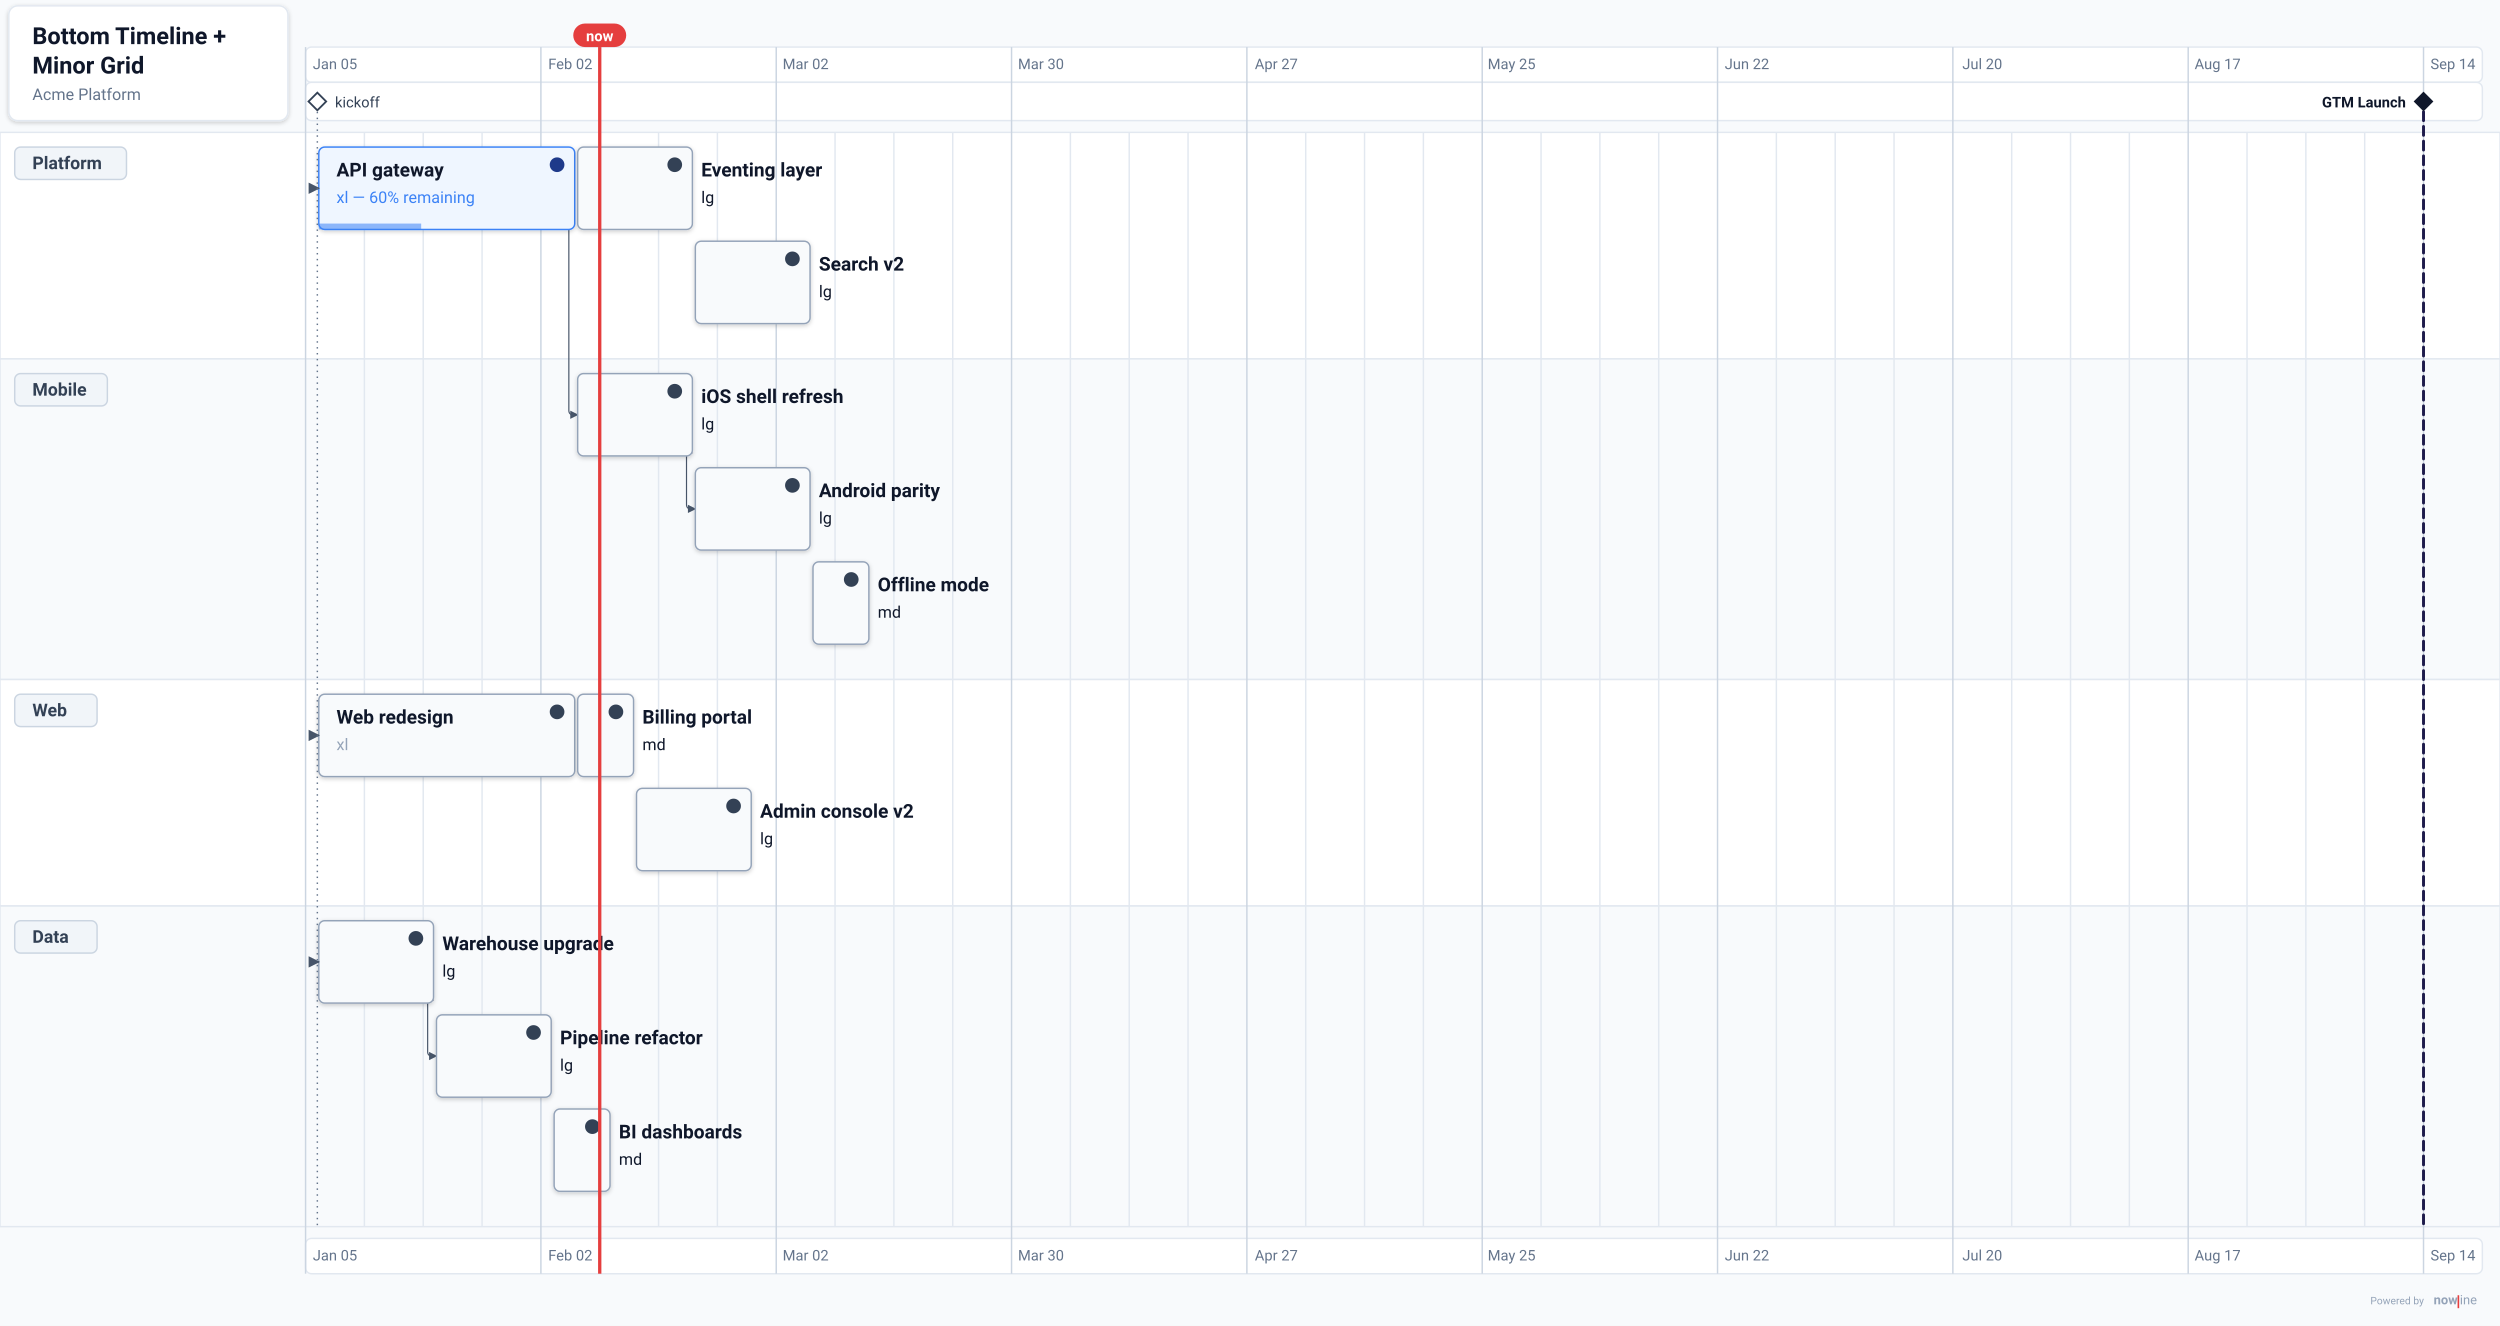
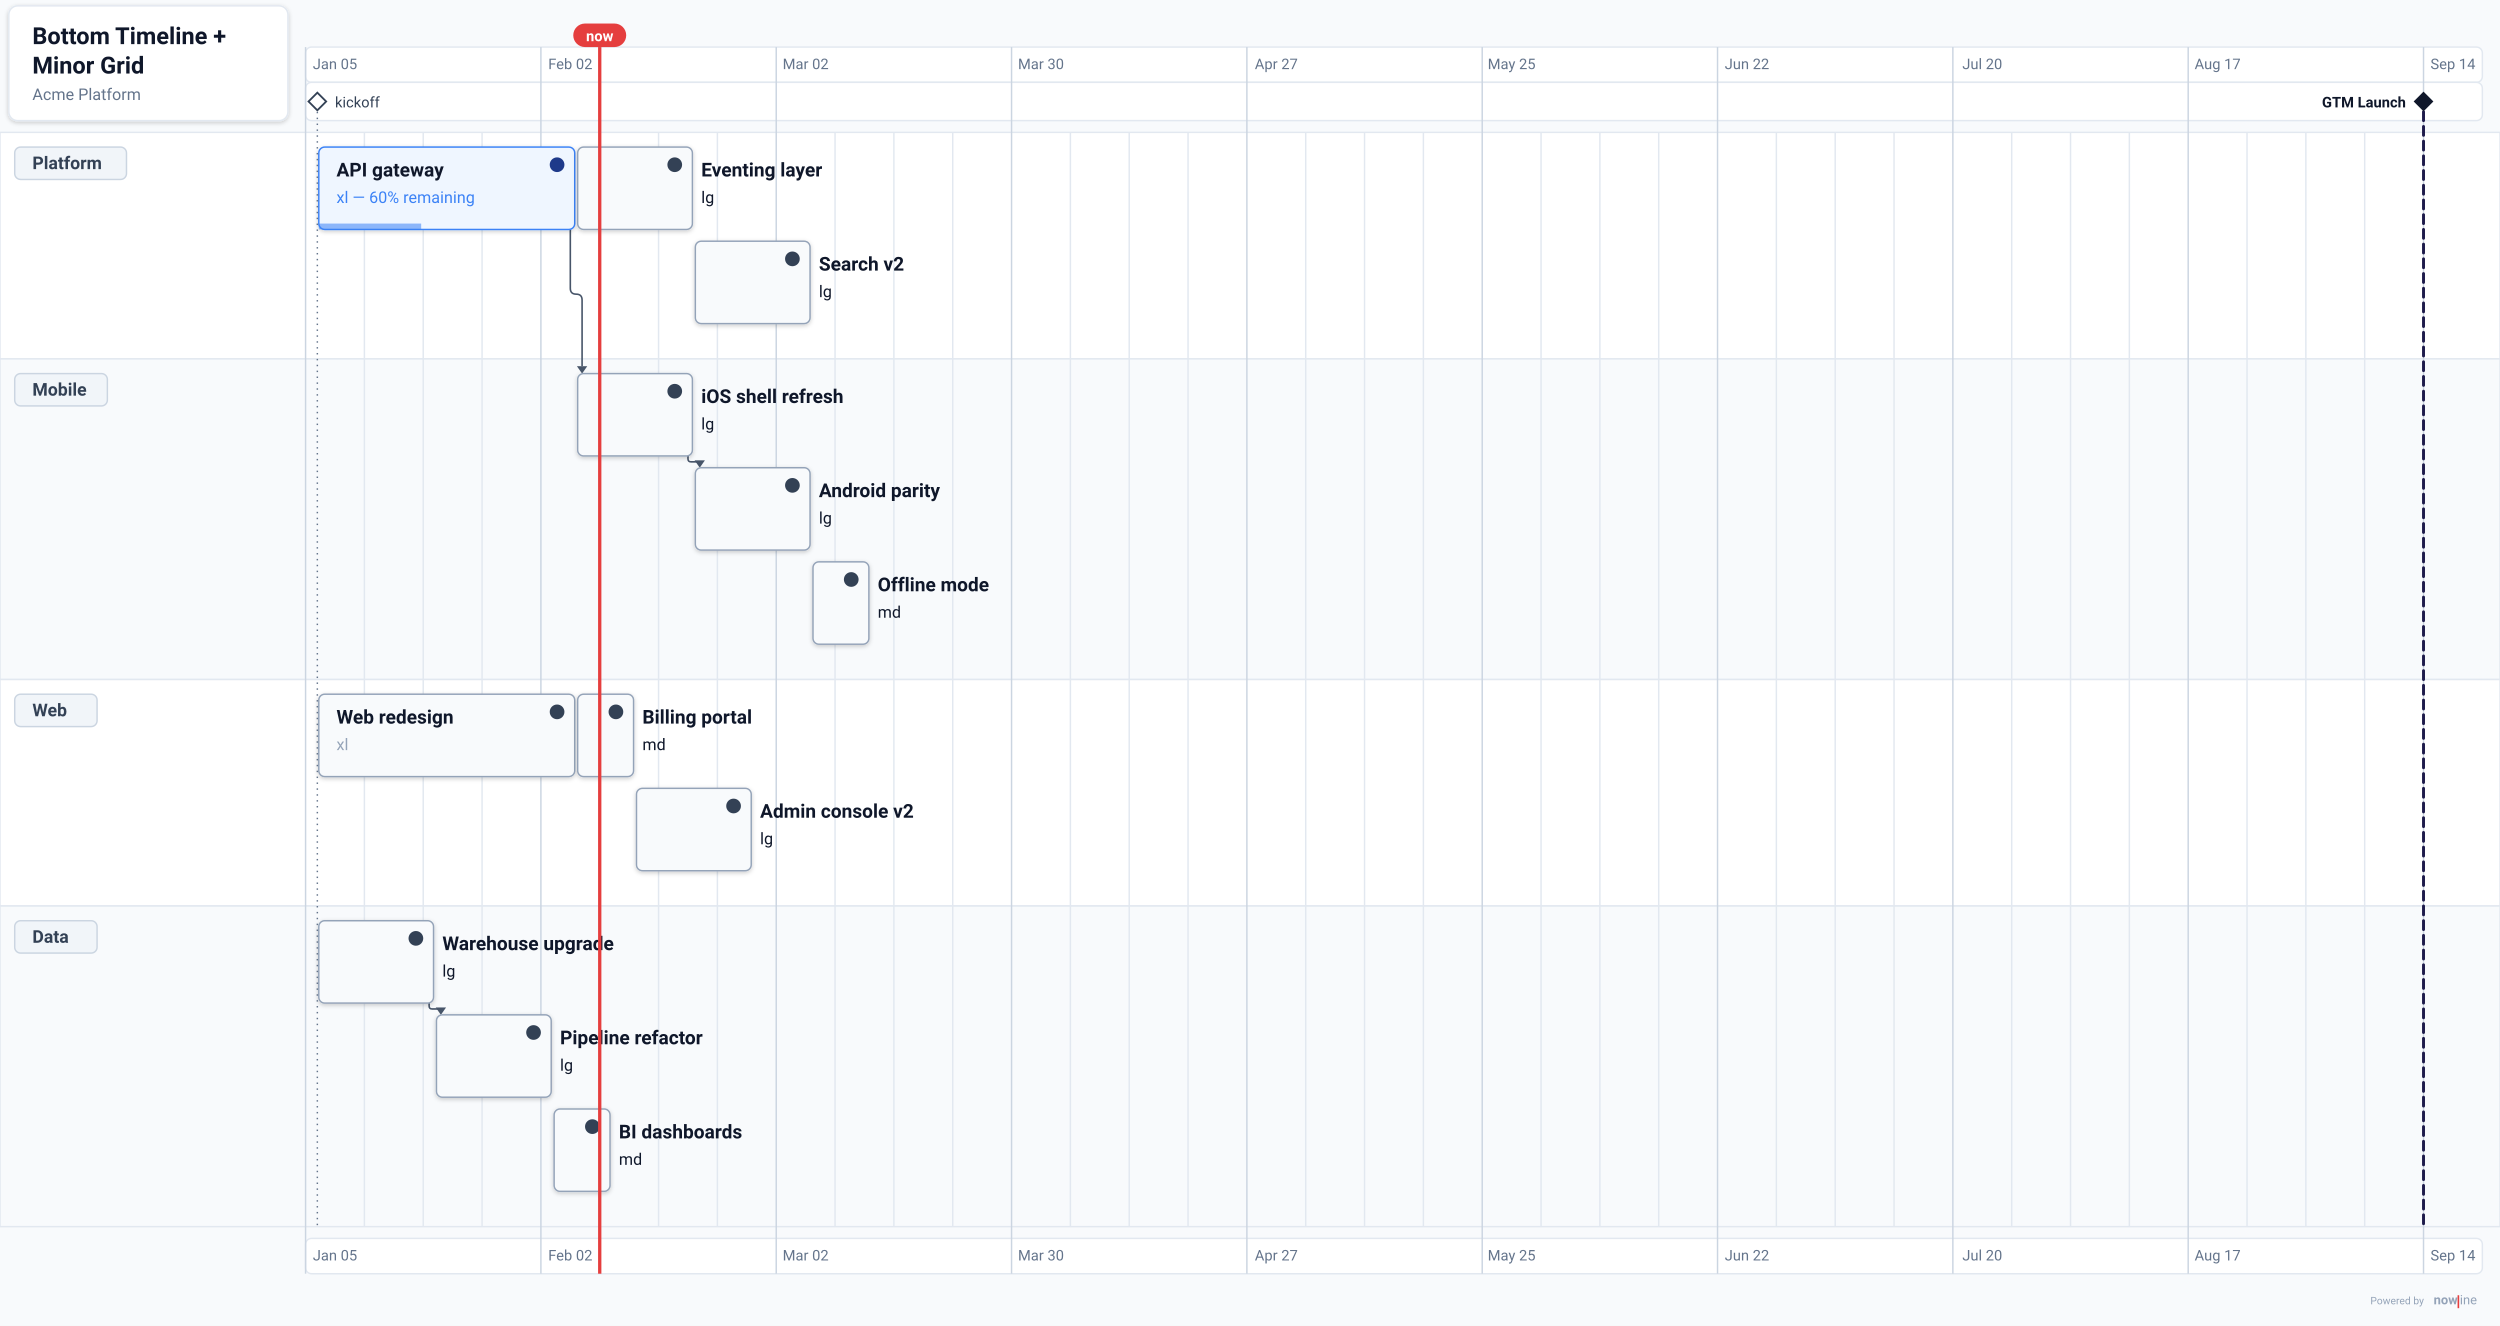
<svg xmlns="http://www.w3.org/2000/svg" data-generator="nowline" data-theme="light" height="901.44" viewBox="0 0 1699.76 901.44" width="1699.76">
  <defs>
    <filter height="200%" id="nl-0-root-shadow-subtle" width="200%" x="-50%" y="-50%">
      <feGaussianBlur in="SourceAlpha" stdDeviation="1.5" />
      <feOffset dx="0" dy="1" result="offsetblur" />
      <feComponentTransfer>
        <feFuncA type="linear" slope="0.2" />
      </feComponentTransfer>
      <feMerge>
        <feMergeNode />
        <feMergeNode in="SourceGraphic" />
      </feMerge>
    </filter>
    <filter height="200%" id="nl-0-root-shadow-soft" width="200%" x="-50%" y="-50%">
      <feGaussianBlur in="SourceAlpha" stdDeviation="5" />
      <feOffset dx="0" dy="3" result="offsetblur" />
      <feComponentTransfer>
        <feFuncA type="linear" slope="0.3" />
      </feComponentTransfer>
      <feMerge>
        <feMergeNode />
        <feMergeNode in="SourceGraphic" />
      </feMerge>
    </filter>
    <filter height="200%" id="nl-0-root-shadow-hard" width="200%" x="-50%" y="-50%">
      <feGaussianBlur in="SourceAlpha" stdDeviation="0" />
      <feOffset dx="2" dy="2" result="offsetblur" />
      <feComponentTransfer>
        <feFuncA type="linear" slope="0.45" />
      </feComponentTransfer>
      <feMerge>
        <feMergeNode />
        <feMergeNode in="SourceGraphic" />
      </feMerge>
    </filter>
    <marker id="nl-0-root-arrow" viewBox="0 0 10 10" refX="9" refY="5" markerWidth="7" markerHeight="7" orient="auto">
      <path d="M 0 0 L 10 5 L 0 10 z" fill="#475569" />
    </marker>
    <marker id="nl-0-root-arrow-light" viewBox="0 0 10 10" refX="9" refY="5" markerWidth="7" markerHeight="7" orient="auto">
      <path d="M 0 0 L 10 5 L 0 10 z" fill="#94a3b8" />
    </marker>
    <marker id="nl-0-root-arrow-dark" viewBox="0 0 10 10" refX="9" refY="5" markerWidth="7" markerHeight="7" orient="auto">
      <path d="M 0 0 L 10 5 L 0 10 z" fill="#0f172a" />
    </marker>
  </defs>
  <rect fill="#f8fafc" height="901.44" width="1699.76" x="0" y="0" />
  <g data-layer="timeline">
    <rect fill="#ffffff" height="24" rx="4" ry="4" stroke="#e2e8f0" stroke-width="1" width="1480" x="207.76" y="32" />
    <rect fill="#ffffff" height="26" rx="4" ry="4" stroke="#e2e8f0" stroke-width="1" width="1480" x="207.76" y="56" />
    <rect fill="#ffffff" height="24" rx="4" ry="4" stroke="#e2e8f0" stroke-width="1" width="1480" x="207.76" y="842" />
    <text fill="#64748b" font-family="system-ui, -apple-system, &quot;Segoe UI&quot;, Roboto, sans-serif" font-size="10" text-anchor="middle" x="227.76" y="47">Jan 05</text>
    <text fill="#64748b" font-family="system-ui, -apple-system, &quot;Segoe UI&quot;, Roboto, sans-serif" font-size="10" text-anchor="middle" x="227.76" y="857">Jan 05</text>
    <text fill="#64748b" font-family="system-ui, -apple-system, &quot;Segoe UI&quot;, Roboto, sans-serif" font-size="10" text-anchor="middle" x="387.76" y="47">Feb 02</text>
    <text fill="#64748b" font-family="system-ui, -apple-system, &quot;Segoe UI&quot;, Roboto, sans-serif" font-size="10" text-anchor="middle" x="387.76" y="857">Feb 02</text>
    <text fill="#64748b" font-family="system-ui, -apple-system, &quot;Segoe UI&quot;, Roboto, sans-serif" font-size="10" text-anchor="middle" x="547.76" y="47">Mar 02</text>
    <text fill="#64748b" font-family="system-ui, -apple-system, &quot;Segoe UI&quot;, Roboto, sans-serif" font-size="10" text-anchor="middle" x="547.76" y="857">Mar 02</text>
    <text fill="#64748b" font-family="system-ui, -apple-system, &quot;Segoe UI&quot;, Roboto, sans-serif" font-size="10" text-anchor="middle" x="707.76" y="47">Mar 30</text>
    <text fill="#64748b" font-family="system-ui, -apple-system, &quot;Segoe UI&quot;, Roboto, sans-serif" font-size="10" text-anchor="middle" x="707.76" y="857">Mar 30</text>
    <text fill="#64748b" font-family="system-ui, -apple-system, &quot;Segoe UI&quot;, Roboto, sans-serif" font-size="10" text-anchor="middle" x="867.76" y="47">Apr 27</text>
    <text fill="#64748b" font-family="system-ui, -apple-system, &quot;Segoe UI&quot;, Roboto, sans-serif" font-size="10" text-anchor="middle" x="867.76" y="857">Apr 27</text>
    <text fill="#64748b" font-family="system-ui, -apple-system, &quot;Segoe UI&quot;, Roboto, sans-serif" font-size="10" text-anchor="middle" x="1027.76" y="47">May 25</text>
    <text fill="#64748b" font-family="system-ui, -apple-system, &quot;Segoe UI&quot;, Roboto, sans-serif" font-size="10" text-anchor="middle" x="1027.76" y="857">May 25</text>
    <text fill="#64748b" font-family="system-ui, -apple-system, &quot;Segoe UI&quot;, Roboto, sans-serif" font-size="10" text-anchor="middle" x="1187.76" y="47">Jun 22</text>
    <text fill="#64748b" font-family="system-ui, -apple-system, &quot;Segoe UI&quot;, Roboto, sans-serif" font-size="10" text-anchor="middle" x="1187.76" y="857">Jun 22</text>
    <text fill="#64748b" font-family="system-ui, -apple-system, &quot;Segoe UI&quot;, Roboto, sans-serif" font-size="10" text-anchor="middle" x="1347.76" y="47">Jul 20</text>
    <text fill="#64748b" font-family="system-ui, -apple-system, &quot;Segoe UI&quot;, Roboto, sans-serif" font-size="10" text-anchor="middle" x="1347.76" y="857">Jul 20</text>
    <text fill="#64748b" font-family="system-ui, -apple-system, &quot;Segoe UI&quot;, Roboto, sans-serif" font-size="10" text-anchor="middle" x="1507.76" y="47">Aug 17</text>
    <text fill="#64748b" font-family="system-ui, -apple-system, &quot;Segoe UI&quot;, Roboto, sans-serif" font-size="10" text-anchor="middle" x="1507.76" y="857">Aug 17</text>
    <text fill="#64748b" font-family="system-ui, -apple-system, &quot;Segoe UI&quot;, Roboto, sans-serif" font-size="10" text-anchor="middle" x="1667.76" y="47">Sep 14</text>
    <text fill="#64748b" font-family="system-ui, -apple-system, &quot;Segoe UI&quot;, Roboto, sans-serif" font-size="10" text-anchor="middle" x="1667.76" y="857">Sep 14</text>
  </g>
  <g data-id="platform" data-layer="swimlane-bg">
    <rect fill="#ffffff" height="154" stroke="#e2e8f0" stroke-width="1" width="1699.76" x="0" y="90" />
  </g>
  <g data-id="mobile" data-layer="swimlane-bg">
    <rect fill="#f8fafc" height="218" stroke="#e2e8f0" stroke-width="1" width="1699.76" x="0" y="244" />
  </g>
  <g data-id="web" data-layer="swimlane-bg">
    <rect fill="#ffffff" height="154" stroke="#e2e8f0" stroke-width="1" width="1699.76" x="0" y="462" />
  </g>
  <g data-id="data" data-layer="swimlane-bg">
    <rect fill="#f8fafc" height="218" stroke="#e2e8f0" stroke-width="1" width="1699.76" x="0" y="616" />
  </g>
  <g data-layer="grid">
    <line stroke="#cbd5e1" stroke-width="1" x1="207.76" x2="207.76" y1="32" y2="866" />
    <line stroke="#e2e8f0" stroke-width="1" x1="247.76" x2="247.76" y1="90" y2="834" />
    <line stroke="#e2e8f0" stroke-width="1" x1="287.76" x2="287.76" y1="90" y2="834" />
    <line stroke="#e2e8f0" stroke-width="1" x1="327.76" x2="327.76" y1="90" y2="834" />
    <line stroke="#cbd5e1" stroke-width="1" x1="367.76" x2="367.76" y1="32" y2="866" />
    <line stroke="#e2e8f0" stroke-width="1" x1="407.76" x2="407.76" y1="90" y2="834" />
    <line stroke="#e2e8f0" stroke-width="1" x1="447.76" x2="447.76" y1="90" y2="834" />
    <line stroke="#e2e8f0" stroke-width="1" x1="487.76" x2="487.76" y1="90" y2="834" />
    <line stroke="#cbd5e1" stroke-width="1" x1="527.76" x2="527.76" y1="32" y2="866" />
    <line stroke="#e2e8f0" stroke-width="1" x1="567.76" x2="567.76" y1="90" y2="834" />
    <line stroke="#e2e8f0" stroke-width="1" x1="607.76" x2="607.76" y1="90" y2="834" />
    <line stroke="#e2e8f0" stroke-width="1" x1="647.76" x2="647.76" y1="90" y2="834" />
    <line stroke="#cbd5e1" stroke-width="1" x1="687.76" x2="687.76" y1="32" y2="866" />
    <line stroke="#e2e8f0" stroke-width="1" x1="727.76" x2="727.76" y1="90" y2="834" />
    <line stroke="#e2e8f0" stroke-width="1" x1="767.76" x2="767.76" y1="90" y2="834" />
    <line stroke="#e2e8f0" stroke-width="1" x1="807.76" x2="807.76" y1="90" y2="834" />
    <line stroke="#cbd5e1" stroke-width="1" x1="847.76" x2="847.76" y1="32" y2="866" />
    <line stroke="#e2e8f0" stroke-width="1" x1="887.76" x2="887.76" y1="90" y2="834" />
    <line stroke="#e2e8f0" stroke-width="1" x1="927.76" x2="927.76" y1="90" y2="834" />
    <line stroke="#e2e8f0" stroke-width="1" x1="967.76" x2="967.76" y1="90" y2="834" />
    <line stroke="#cbd5e1" stroke-width="1" x1="1007.76" x2="1007.76" y1="32" y2="866" />
    <line stroke="#e2e8f0" stroke-width="1" x1="1047.76" x2="1047.76" y1="90" y2="834" />
    <line stroke="#e2e8f0" stroke-width="1" x1="1087.76" x2="1087.76" y1="90" y2="834" />
    <line stroke="#e2e8f0" stroke-width="1" x1="1127.76" x2="1127.76" y1="90" y2="834" />
    <line stroke="#cbd5e1" stroke-width="1" x1="1167.76" x2="1167.76" y1="32" y2="866" />
    <line stroke="#e2e8f0" stroke-width="1" x1="1207.76" x2="1207.76" y1="90" y2="834" />
    <line stroke="#e2e8f0" stroke-width="1" x1="1247.76" x2="1247.76" y1="90" y2="834" />
    <line stroke="#e2e8f0" stroke-width="1" x1="1287.76" x2="1287.76" y1="90" y2="834" />
    <line stroke="#cbd5e1" stroke-width="1" x1="1327.76" x2="1327.76" y1="32" y2="866" />
    <line stroke="#e2e8f0" stroke-width="1" x1="1367.76" x2="1367.76" y1="90" y2="834" />
    <line stroke="#e2e8f0" stroke-width="1" x1="1407.76" x2="1407.76" y1="90" y2="834" />
    <line stroke="#e2e8f0" stroke-width="1" x1="1447.76" x2="1447.76" y1="90" y2="834" />
    <line stroke="#cbd5e1" stroke-width="1" x1="1487.76" x2="1487.76" y1="32" y2="866" />
    <line stroke="#e2e8f0" stroke-width="1" x1="1527.76" x2="1527.76" y1="90" y2="834" />
    <line stroke="#e2e8f0" stroke-width="1" x1="1567.76" x2="1567.76" y1="90" y2="834" />
    <line stroke="#e2e8f0" stroke-width="1" x1="1607.76" x2="1607.76" y1="90" y2="834" />
    <line stroke="#cbd5e1" stroke-width="1" x1="1647.76" x2="1647.76" y1="32" y2="866" />
  </g>
-   <path d="M390.76 128 L388.76 128 Q386.76 128 386.76 130 L386.76 279 Q386.76 282 389.76 282 L392.76 282" fill="none" marker-end="url(#nl-0-root-arrow)" stroke="#475569" stroke-linejoin="round" stroke-width="0.8" />
-   <path d="M470.76 308 L468.76 308 Q466.76 308 466.76 310 L466.76 343 Q466.76 346 469.76 346 L472.76 346" fill="none" marker-end="url(#nl-0-root-arrow)" stroke="#475569" stroke-linejoin="round" stroke-width="0.8" />
-   <path d="M294.76 680 L292.76 680 Q290.76 680 290.76 682 L290.76 715 Q290.76 718 293.76 718 L296.76 718" fill="none" marker-end="url(#nl-0-root-arrow)" stroke="#475569" stroke-linejoin="round" stroke-width="0.8" />
+   <g data-layer="dependency">
+     <path d="M387.76 156 L387.76 196 Q387.76 200 391.76 200 L391.76 200 Q395.76 200 395.76 204 L395.76 249" fill="none" stroke="#475569" stroke-linejoin="round" stroke-width="1.1" />
+     <path d="M392.26 249 L395.76 254 L399.26 249 z" fill="#475569" />
+   </g>
+   <g data-layer="dependency">
+     <path d="M467.76 310 L467.76 312 Q467.76 314 469.76 314 L475.76 314" fill="none" stroke="#475569" stroke-linejoin="round" stroke-width="1.1" />
+     <path d="M472.26 313 L475.76 318 L479.26 313 z" fill="#475569" />
+   </g>
+   <g data-layer="dependency">
+     <path d="M291.76 682 L291.76 684 Q291.76 686 293.76 686 L299.76 686" fill="none" stroke="#475569" stroke-linejoin="round" stroke-width="1.1" />
+     <path d="M296.26 685 L299.76 690 L303.26 685 z" fill="#475569" />
+   </g>
  <g data-id="platform" data-layer="swimlane">
    <rect fill="#f1f5f9" height="22" rx="4" ry="4" stroke="#cbd5e1" stroke-width="1" width="76" x="10" y="100" />
    <text fill="#334155" font-family="system-ui, -apple-system, &quot;Segoe UI&quot;, Roboto, sans-serif" font-size="12" font-weight="600" x="22" y="115">Platform</text>
    <g data-id="platform-api" data-layer="item">
      <rect fill="#eff6ff" filter="url(#nl-0-root-shadow-subtle)" height="56" rx="4" ry="4" stroke="#3b82f6" stroke-width="1" width="174" x="216.76" y="100" />
      <rect fill="#3b82f6" height="4" opacity="0.55" width="69.6" x="216.76" y="152" />
      <circle cx="378.76" cy="112" fill="#1e3a8a" r="5" />
      <text fill="#0f172a" font-family="system-ui, -apple-system, &quot;Segoe UI&quot;, Roboto, sans-serif" font-size="13" font-weight="600" x="228.76" y="120">API gateway</text>
      <text fill="#3b82f6" font-family="system-ui, -apple-system, &quot;Segoe UI&quot;, Roboto, sans-serif" font-size="11" x="228.76" y="138">xl — 60% remaining</text>
    </g>
    <g data-id="platform-eventing" data-layer="item">
      <rect fill="#f8fafc" filter="url(#nl-0-root-shadow-subtle)" height="56" rx="4" ry="4" stroke="#94a3b8" stroke-width="1" width="78" x="392.76" y="100" />
      <circle cx="458.76" cy="112" fill="#334155" r="5" />
      <text fill="#0f172a" font-family="system-ui, -apple-system, &quot;Segoe UI&quot;, Roboto, sans-serif" font-size="13" font-weight="600" x="476.76" y="120">Eventing layer</text>
      <text fill="#0f172a" font-family="system-ui, -apple-system, &quot;Segoe UI&quot;, Roboto, sans-serif" font-size="11" x="476.76" y="138">lg</text>
    </g>
    <g data-id="platform-search" data-layer="item">
      <rect fill="#f8fafc" filter="url(#nl-0-root-shadow-subtle)" height="56" rx="4" ry="4" stroke="#94a3b8" stroke-width="1" width="78" x="472.76" y="164" />
      <circle cx="538.76" cy="176" fill="#334155" r="5" />
      <text fill="#0f172a" font-family="system-ui, -apple-system, &quot;Segoe UI&quot;, Roboto, sans-serif" font-size="13" font-weight="600" x="556.76" y="184">Search v2</text>
      <text fill="#0f172a" font-family="system-ui, -apple-system, &quot;Segoe UI&quot;, Roboto, sans-serif" font-size="11" x="556.76" y="202">lg</text>
    </g>
  </g>
  <g data-id="mobile" data-layer="swimlane">
    <rect fill="#f1f5f9" height="22" rx="4" ry="4" stroke="#cbd5e1" stroke-width="1" width="63" x="10" y="254" />
    <text fill="#334155" font-family="system-ui, -apple-system, &quot;Segoe UI&quot;, Roboto, sans-serif" font-size="12" font-weight="600" x="22" y="269">Mobile</text>
    <g data-id="mobile-ios" data-layer="item">
      <rect fill="#f8fafc" filter="url(#nl-0-root-shadow-subtle)" height="56" rx="4" ry="4" stroke="#94a3b8" stroke-width="1" width="78" x="392.76" y="254" />
      <circle cx="458.76" cy="266" fill="#334155" r="5" />
      <text fill="#0f172a" font-family="system-ui, -apple-system, &quot;Segoe UI&quot;, Roboto, sans-serif" font-size="13" font-weight="600" x="476.76" y="274">iOS shell refresh</text>
      <text fill="#0f172a" font-family="system-ui, -apple-system, &quot;Segoe UI&quot;, Roboto, sans-serif" font-size="11" x="476.76" y="292">lg</text>
    </g>
    <g data-id="mobile-android" data-layer="item">
      <rect fill="#f8fafc" filter="url(#nl-0-root-shadow-subtle)" height="56" rx="4" ry="4" stroke="#94a3b8" stroke-width="1" width="78" x="472.76" y="318" />
      <circle cx="538.76" cy="330" fill="#334155" r="5" />
      <text fill="#0f172a" font-family="system-ui, -apple-system, &quot;Segoe UI&quot;, Roboto, sans-serif" font-size="13" font-weight="600" x="556.76" y="338">Android parity</text>
      <text fill="#0f172a" font-family="system-ui, -apple-system, &quot;Segoe UI&quot;, Roboto, sans-serif" font-size="11" x="556.76" y="356">lg</text>
    </g>
    <g data-id="mobile-offline" data-layer="item">
      <rect fill="#f8fafc" filter="url(#nl-0-root-shadow-subtle)" height="56" rx="4" ry="4" stroke="#94a3b8" stroke-width="1" width="38" x="552.76" y="382" />
      <circle cx="578.76" cy="394" fill="#334155" r="5" />
      <text fill="#0f172a" font-family="system-ui, -apple-system, &quot;Segoe UI&quot;, Roboto, sans-serif" font-size="13" font-weight="600" x="596.76" y="402">Offline mode</text>
      <text fill="#0f172a" font-family="system-ui, -apple-system, &quot;Segoe UI&quot;, Roboto, sans-serif" font-size="11" x="596.76" y="420">md</text>
    </g>
  </g>
  <g data-id="web" data-layer="swimlane">
    <rect fill="#f1f5f9" height="22" rx="4" ry="4" stroke="#cbd5e1" stroke-width="1" width="56" x="10" y="472" />
    <text fill="#334155" font-family="system-ui, -apple-system, &quot;Segoe UI&quot;, Roboto, sans-serif" font-size="12" font-weight="600" x="22" y="487">Web</text>
    <g data-id="web-redesign" data-layer="item">
      <rect fill="#f8fafc" filter="url(#nl-0-root-shadow-subtle)" height="56" rx="4" ry="4" stroke="#94a3b8" stroke-width="1" width="174" x="216.76" y="472" />
      <circle cx="378.76" cy="484" fill="#334155" r="5" />
      <text fill="#0f172a" font-family="system-ui, -apple-system, &quot;Segoe UI&quot;, Roboto, sans-serif" font-size="13" font-weight="600" x="228.76" y="492">Web redesign</text>
      <text fill="#94a3b8" font-family="system-ui, -apple-system, &quot;Segoe UI&quot;, Roboto, sans-serif" font-size="11" x="228.76" y="510">xl</text>
    </g>
    <g data-id="web-billing" data-layer="item">
      <rect fill="#f8fafc" filter="url(#nl-0-root-shadow-subtle)" height="56" rx="4" ry="4" stroke="#94a3b8" stroke-width="1" width="38" x="392.76" y="472" />
      <circle cx="418.76" cy="484" fill="#334155" r="5" />
      <text fill="#0f172a" font-family="system-ui, -apple-system, &quot;Segoe UI&quot;, Roboto, sans-serif" font-size="13" font-weight="600" x="436.76" y="492">Billing portal</text>
      <text fill="#0f172a" font-family="system-ui, -apple-system, &quot;Segoe UI&quot;, Roboto, sans-serif" font-size="11" x="436.76" y="510">md</text>
    </g>
    <g data-id="web-admin" data-layer="item">
      <rect fill="#f8fafc" filter="url(#nl-0-root-shadow-subtle)" height="56" rx="4" ry="4" stroke="#94a3b8" stroke-width="1" width="78" x="432.76" y="536" />
      <circle cx="498.76" cy="548" fill="#334155" r="5" />
      <text fill="#0f172a" font-family="system-ui, -apple-system, &quot;Segoe UI&quot;, Roboto, sans-serif" font-size="13" font-weight="600" x="516.76" y="556">Admin console v2</text>
      <text fill="#0f172a" font-family="system-ui, -apple-system, &quot;Segoe UI&quot;, Roboto, sans-serif" font-size="11" x="516.76" y="574">lg</text>
    </g>
  </g>
  <g data-id="data" data-layer="swimlane">
    <rect fill="#f1f5f9" height="22" rx="4" ry="4" stroke="#cbd5e1" stroke-width="1" width="56" x="10" y="626" />
    <text fill="#334155" font-family="system-ui, -apple-system, &quot;Segoe UI&quot;, Roboto, sans-serif" font-size="12" font-weight="600" x="22" y="641">Data</text>
    <g data-id="data-warehouse" data-layer="item">
      <rect fill="#f8fafc" filter="url(#nl-0-root-shadow-subtle)" height="56" rx="4" ry="4" stroke="#94a3b8" stroke-width="1" width="78" x="216.76" y="626" />
      <circle cx="282.76" cy="638" fill="#334155" r="5" />
      <text fill="#0f172a" font-family="system-ui, -apple-system, &quot;Segoe UI&quot;, Roboto, sans-serif" font-size="13" font-weight="600" x="300.76" y="646">Warehouse upgrade</text>
      <text fill="#0f172a" font-family="system-ui, -apple-system, &quot;Segoe UI&quot;, Roboto, sans-serif" font-size="11" x="300.76" y="664">lg</text>
    </g>
    <g data-id="data-pipelines" data-layer="item">
      <rect fill="#f8fafc" filter="url(#nl-0-root-shadow-subtle)" height="56" rx="4" ry="4" stroke="#94a3b8" stroke-width="1" width="78" x="296.76" y="690" />
      <circle cx="362.76" cy="702" fill="#334155" r="5" />
      <text fill="#0f172a" font-family="system-ui, -apple-system, &quot;Segoe UI&quot;, Roboto, sans-serif" font-size="13" font-weight="600" x="380.76" y="710">Pipeline refactor</text>
      <text fill="#0f172a" font-family="system-ui, -apple-system, &quot;Segoe UI&quot;, Roboto, sans-serif" font-size="11" x="380.76" y="728">lg</text>
    </g>
    <g data-id="data-bi" data-layer="item">
      <rect fill="#f8fafc" filter="url(#nl-0-root-shadow-subtle)" height="56" rx="4" ry="4" stroke="#94a3b8" stroke-width="1" width="38" x="376.76" y="754" />
      <circle cx="402.76" cy="766" fill="#334155" r="5" />
      <text fill="#0f172a" font-family="system-ui, -apple-system, &quot;Segoe UI&quot;, Roboto, sans-serif" font-size="13" font-weight="600" x="420.76" y="774">BI dashboards</text>
      <text fill="#0f172a" font-family="system-ui, -apple-system, &quot;Segoe UI&quot;, Roboto, sans-serif" font-size="11" x="420.76" y="792">md</text>
    </g>
  </g>
-   <path d="M215.76 128 L216.76 128" fill="none" marker-end="url(#nl-0-root-arrow)" stroke="#475569" stroke-linejoin="round" stroke-width="1.1" />
-   <path d="M215.76 500 L216.76 500" fill="none" marker-end="url(#nl-0-root-arrow)" stroke="#475569" stroke-linejoin="round" stroke-width="1.1" />
-   <path d="M215.76 654 L216.76 654" fill="none" marker-end="url(#nl-0-root-arrow)" stroke="#475569" stroke-linejoin="round" stroke-width="1.1" />
  <line stroke="#64748b" stroke-dasharray="1 3" stroke-width="1" x1="215.76" x2="215.76" y1="76" y2="834" />
  <line stroke="#1e1b4b" stroke-dasharray="6 4" stroke-linecap="round" stroke-width="2" x1="1647.76" x2="1647.76" y1="76" y2="834" />
  <g data-id="kickoff" data-layer="anchor">
    <path d="M215.76 63 L221.76 69 L215.76 75 L209.76 69 Z" fill="#ffffff" stroke="#334155" stroke-width="1.25" />
    <text fill="#334155" font-family="system-ui, -apple-system, &quot;Segoe UI&quot;, Roboto, sans-serif" font-size="10" x="227.76" y="73">kickoff</text>
  </g>
  <g data-id="gtm-launch" data-layer="milestone">
    <path d="M1647.76 63 L1653.76 69 L1647.76 75 L1641.76 69 Z" fill="#0f172a" stroke="#0f172a" stroke-width="1" />
    <text fill="#0f172a" font-family="system-ui, -apple-system, &quot;Segoe UI&quot;, Roboto, sans-serif" font-size="10" font-weight="600" text-anchor="end" x="1635.76" y="73">GTM Launch</text>
  </g>
  <g data-layer="nowline">
    <line stroke="#e53e3e" stroke-width="2.25" x1="407.76" x2="407.76" y1="32" y2="866" />
    <rect fill="#e53e3e" height="16" rx="8" ry="8" width="36" x="389.76" y="16" />
    <text fill="#ffffff" font-family="system-ui, -apple-system, &quot;Segoe UI&quot;, Roboto, sans-serif" font-size="10" font-weight="700" text-anchor="middle" x="407.76" y="28">now</text>
  </g>
  <g data-id="nl-0-root-header" data-layer="header">
    <rect fill="#ffffff" filter="url(#nl-0-root-shadow-subtle)" height="78" rx="6" ry="6" stroke="#e2e8f0" stroke-width="1" width="189.76" x="6" y="4" />
    <text fill="#0f172a" font-family="system-ui, -apple-system, &quot;Segoe UI&quot;, Roboto, sans-serif" font-size="16" font-weight="600" x="22" y="30">Bottom Timeline +</text>
    <text fill="#0f172a" font-family="system-ui, -apple-system, &quot;Segoe UI&quot;, Roboto, sans-serif" font-size="16" font-weight="600" x="22" y="50">Minor Grid</text>
    <text fill="#64748b" font-family="system-ui, -apple-system, &quot;Segoe UI&quot;, Roboto, sans-serif" font-size="11" x="22" y="68">Acme Platform</text>
  </g>
  <a aria-label="Powered by nowline" href="https://nowline.io" rel="noopener" target="_blank">
    <g data-layer="attribution">
      <g transform="translate(1611.6 878) scale(0.22)">
        <text fill="#94a3b8" font-family="system-ui, -apple-system, &quot;Segoe UI&quot;, Roboto, sans-serif" font-size="32" font-weight="400" x="0" y="40">Powered by</text>
        <text fill="#94a3b8" font-family="system-ui, -apple-system, &quot;Segoe UI&quot;, Roboto, sans-serif" font-size="40" font-weight="700" x="195.6" y="40">now</text>
        <rect fill="#e53e3e" height="40" width="5" x="269.6" y="12" />
        <text fill="#94a3b8" font-family="system-ui, -apple-system, &quot;Segoe UI&quot;, Roboto, sans-serif" font-size="40" font-weight="400" x="276.6" y="40">ine</text>
      </g>
    </g>
  </a>
</svg>
